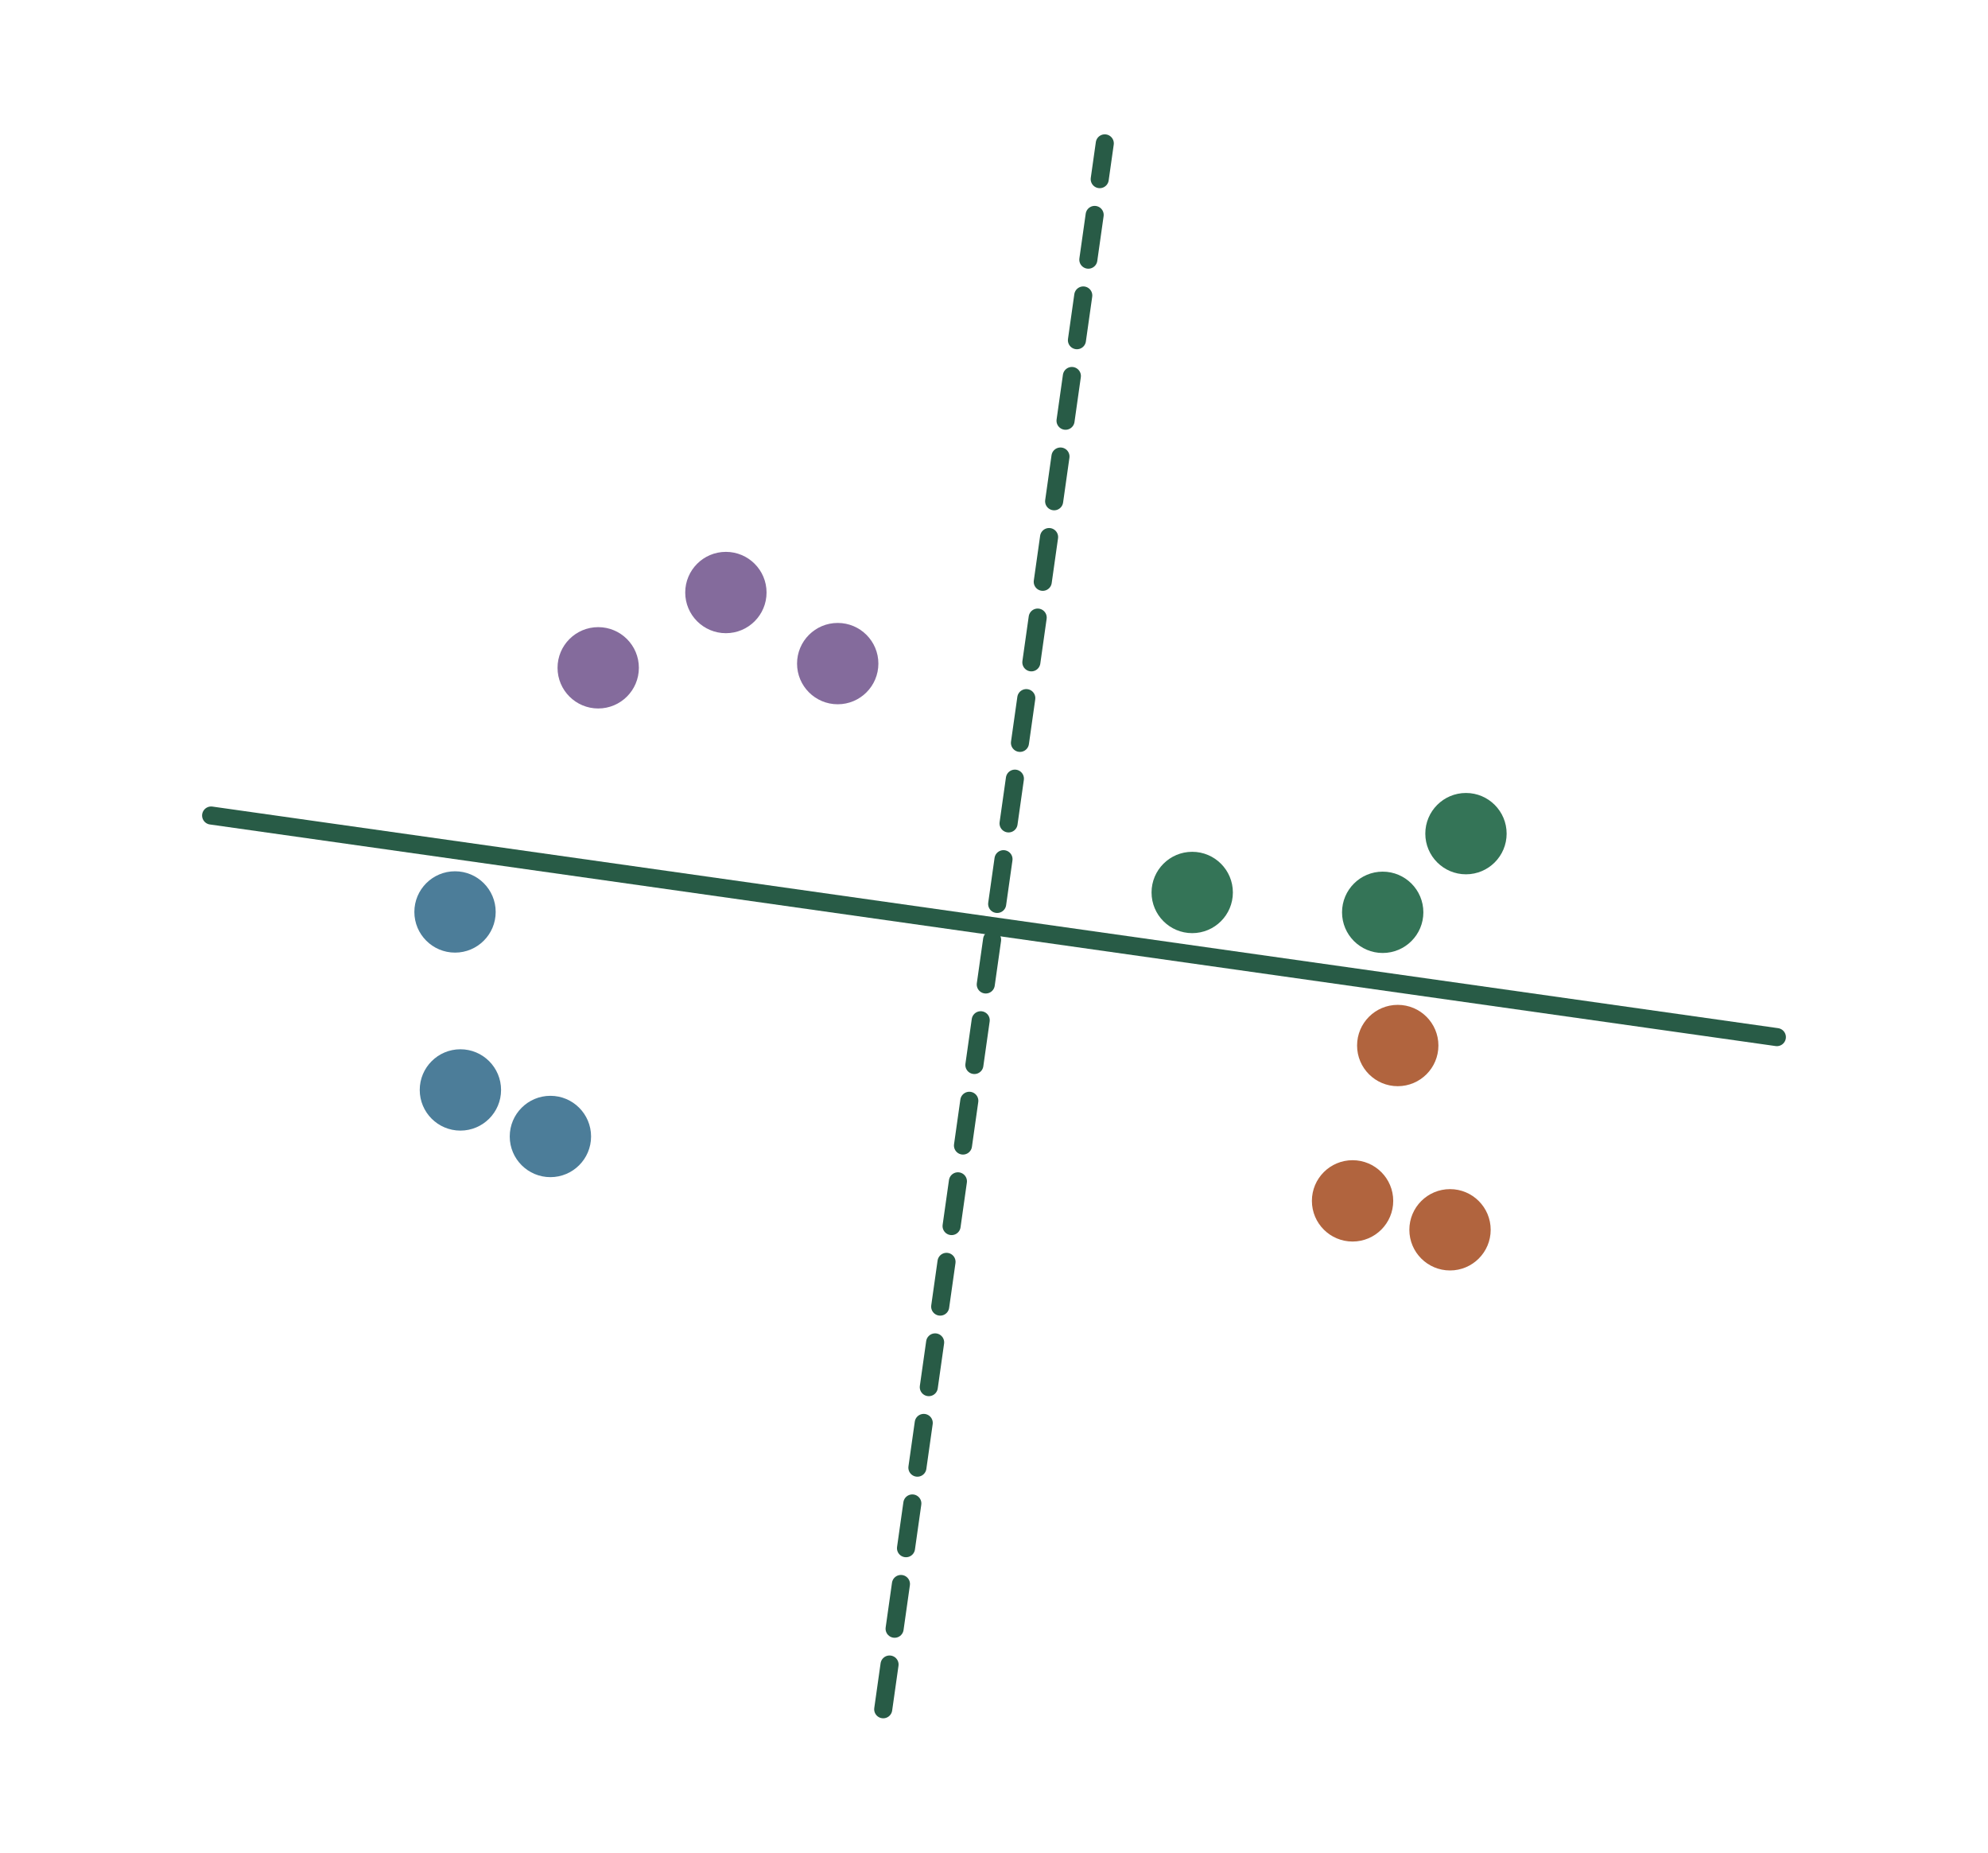
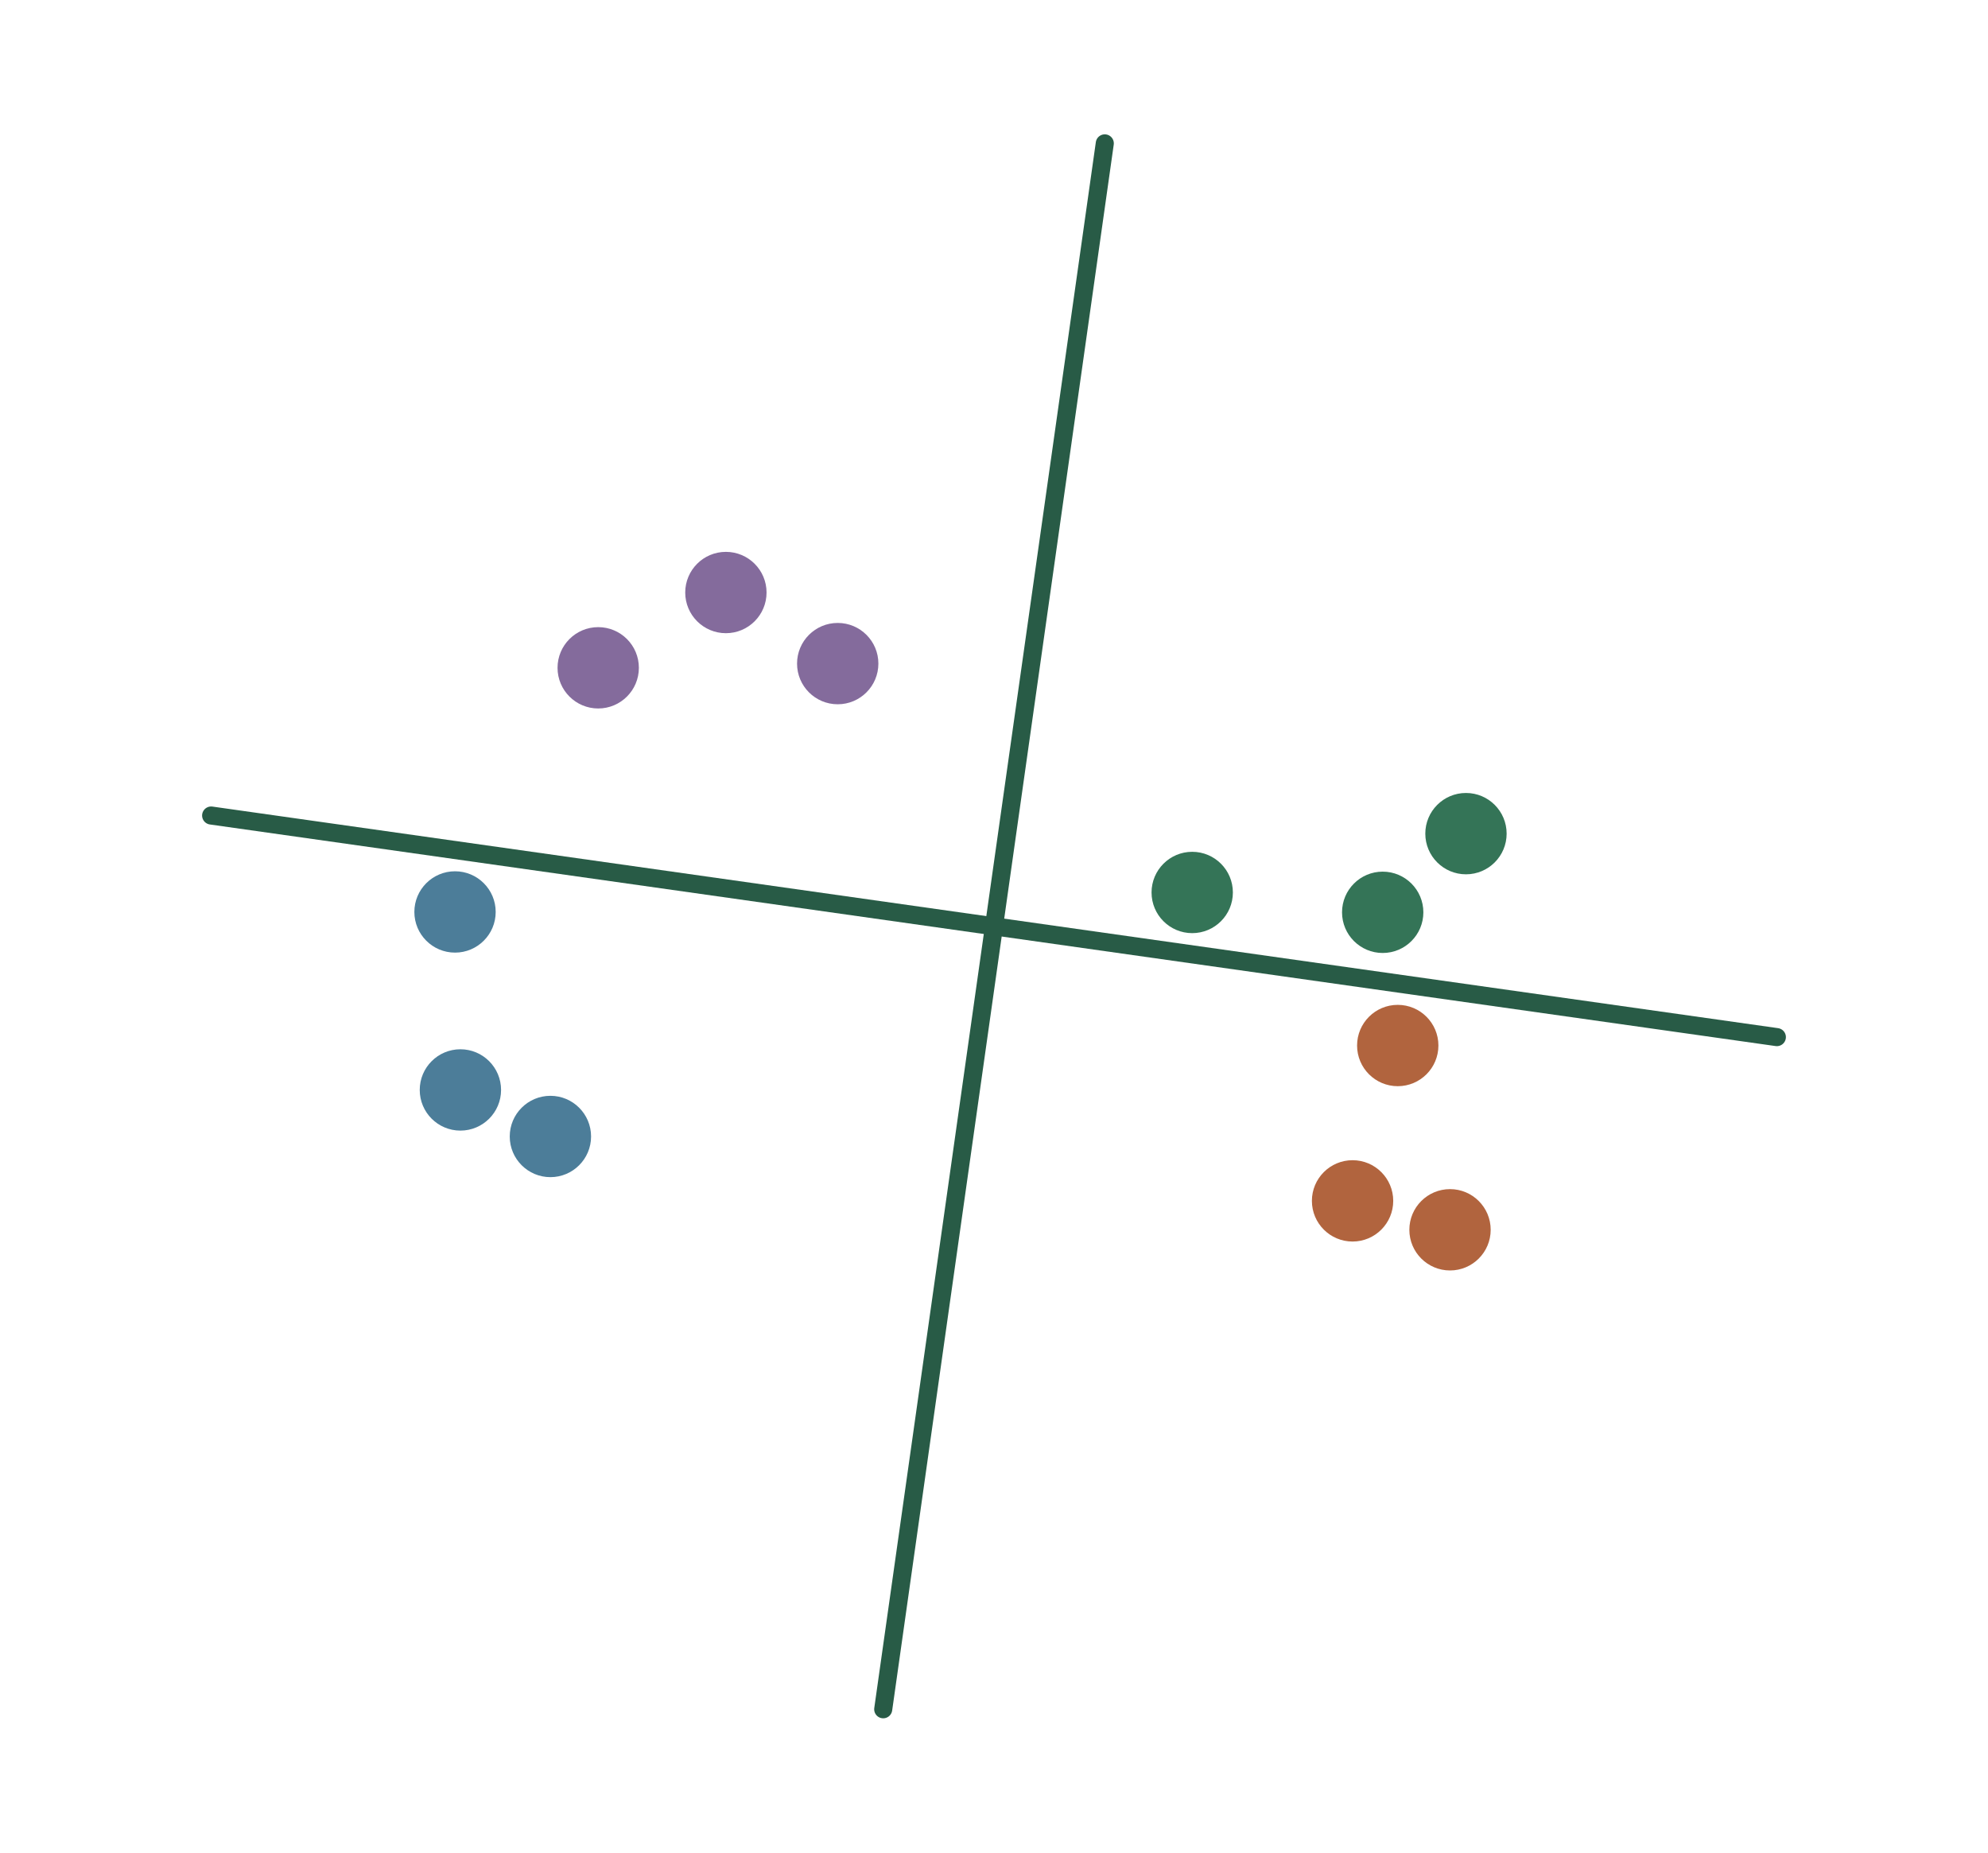
<svg xmlns="http://www.w3.org/2000/svg" width="440" height="410" viewBox="0 0 440 410" role="img" aria-labelledby="four-equal-regions-title four-equal-regions-description">
  <g fill="none" stroke="#285b46" stroke-width="4" stroke-linecap="round">
    <path d="M393.27,229.52 L46.73,180.48" />
-     <path d="M195.48,378.27 L244.52,31.73" stroke-dasharray="10 8" />
+     <path d="M195.48,378.27 L244.52,31.73" />
  </g>
  <circle cx="320.93" cy="272.16" r="9" fill="#b1643e" />
  <circle cx="121.82" cy="251.51" r="9" fill="#4c7d99" />
  <circle cx="299.36" cy="265.76" r="9" fill="#b1643e" />
  <circle cx="306.03" cy="201.90" r="9" fill="#347457" />
  <circle cx="309.36" cy="231.38" r="9" fill="#b1643e" />
  <circle cx="101.90" cy="241.21" r="9" fill="#4c7d99" />
  <circle cx="185.41" cy="146.86" r="9" fill="#846b9c" />
  <circle cx="160.66" cy="131.13" r="9" fill="#846b9c" />
  <circle cx="263.87" cy="197.51" r="9" fill="#347457" />
  <circle cx="324.46" cy="184.49" r="9" fill="#347457" />
  <circle cx="100.71" cy="201.82" r="9" fill="#4c7d99" />
  <circle cx="132.40" cy="147.79" r="9" fill="#846b9c" />
</svg>
